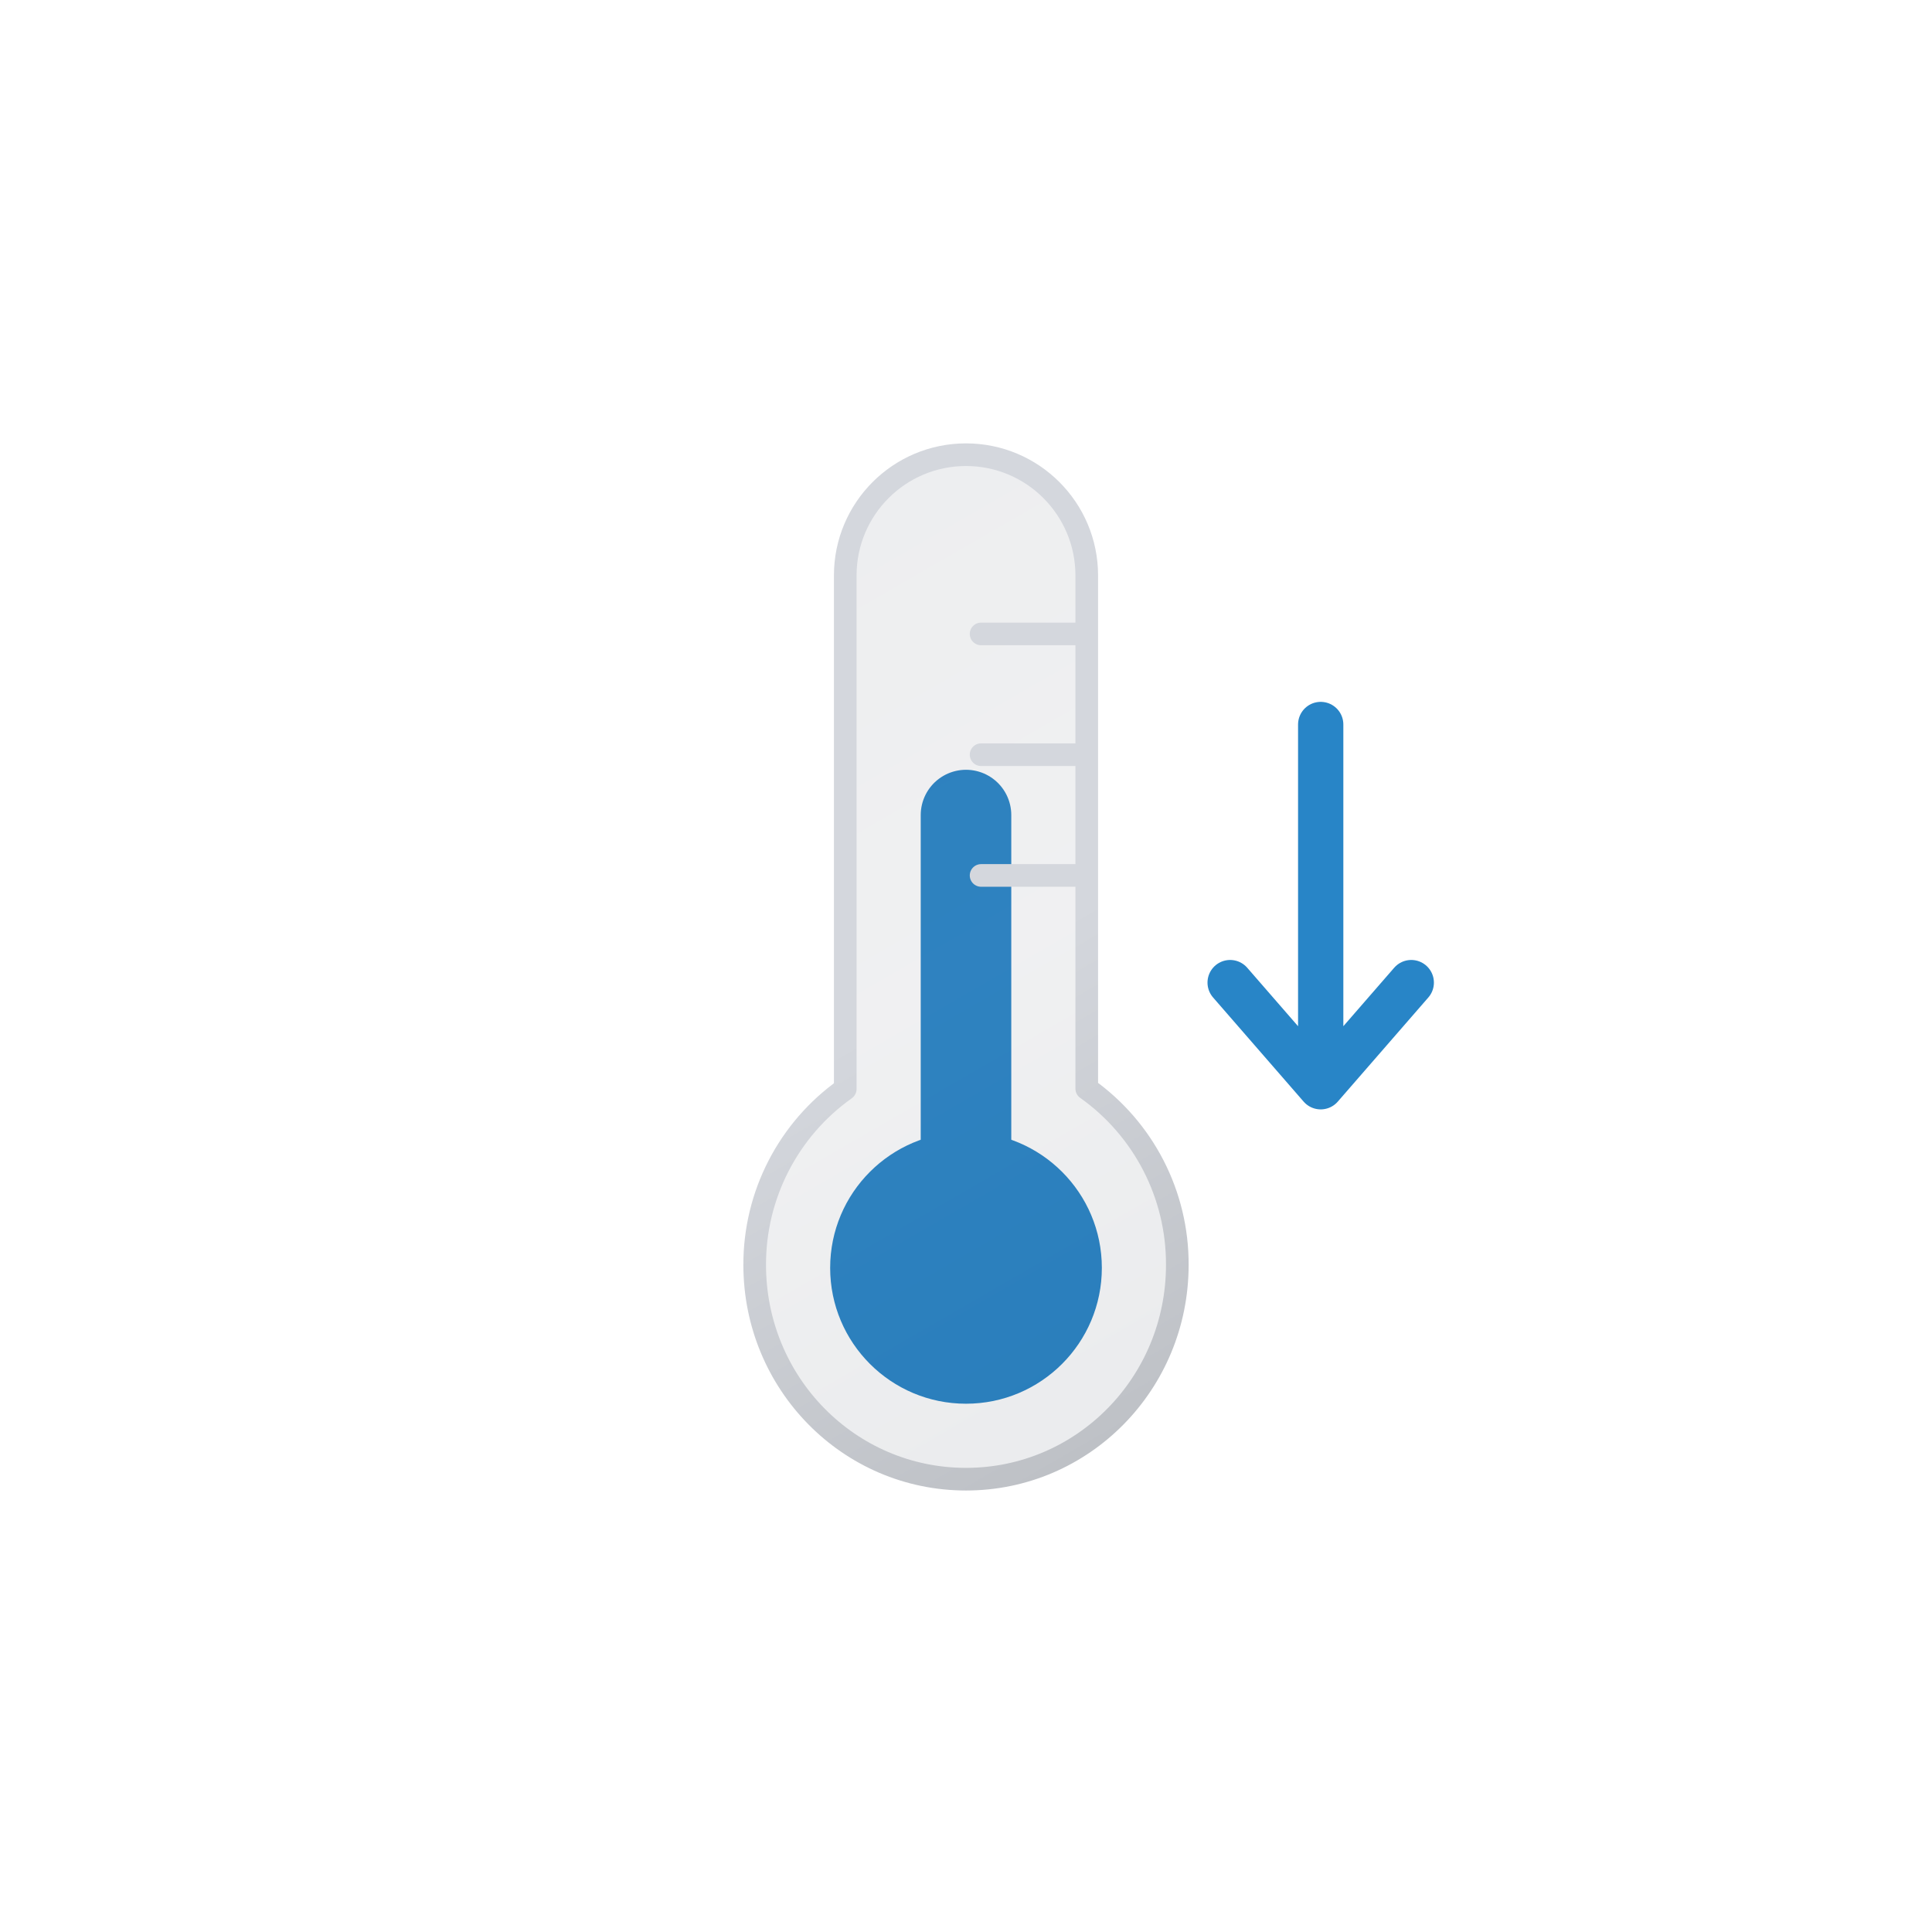
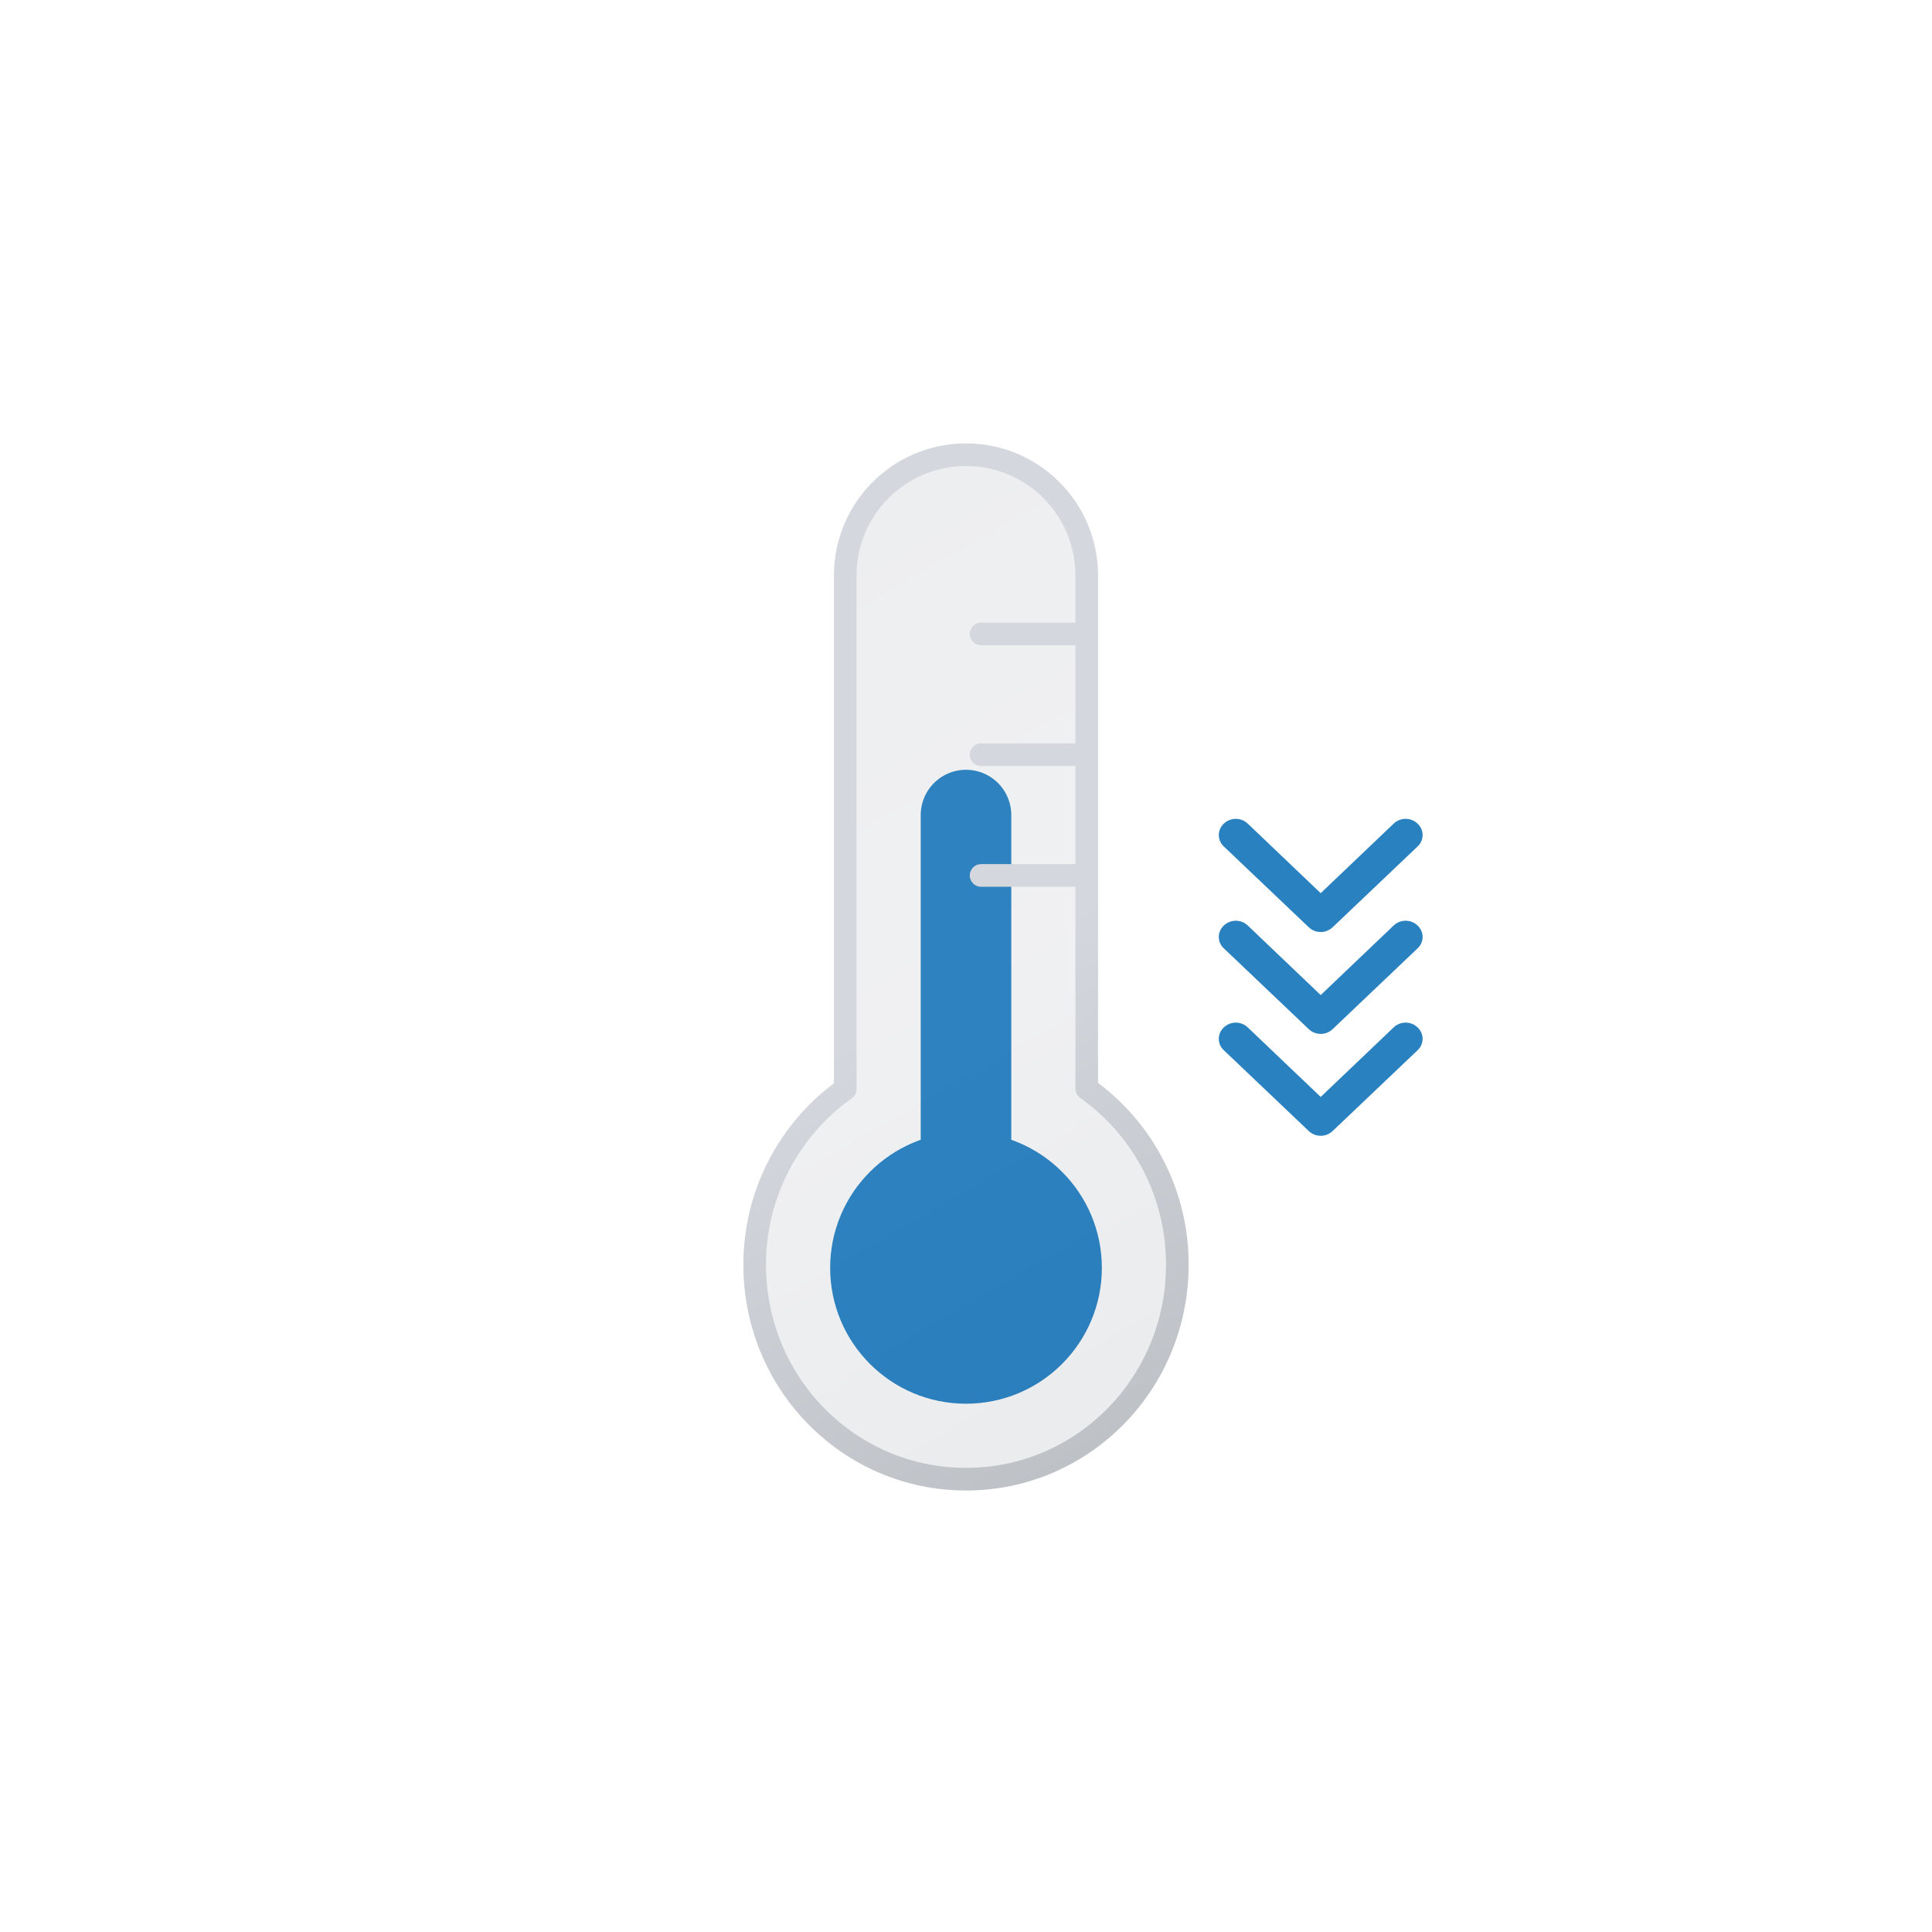
<svg xmlns="http://www.w3.org/2000/svg" xmlns:xlink="http://www.w3.org/1999/xlink" viewBox="0 0 512 512">
  <defs>
    <symbol id="c" viewBox="0 0 72 168">
      <circle cx="36" cy="132" r="36" fill="#2885c7" />
      <path fill="none" stroke="#2885c7" stroke-linecap="round" stroke-miterlimit="10" stroke-width="24" d="M36 12v120" />
    </symbol>
    <symbol id="d" viewBox="0 0 118 278">
      <path fill="url(#a)" stroke="url(#b)" stroke-linecap="round" stroke-linejoin="round" stroke-width="6" d="M115 218.2c0 31.4-25 56.8-56 56.8S3 249.6 3 218.2a57 57 0 0124-46.6V35.5a32 32 0 1164 0v136a57 57 0 0124 46.7ZM63 83h28M63 51h28m-28 64h28" />
    </symbol>
    <symbol id="e" viewBox="0 0 118 278">
      <use xlink:href="#c" width="72" height="168" transform="translate(23 87)" />
      <use xlink:href="#d" width="118" height="278" />
    </symbol>
    <linearGradient id="a" x1="-7.2" x2="116.4" y1="36.3" y2="250.4" gradientUnits="userSpaceOnUse">
      <stop offset="0" stop-color="#515a69" stop-opacity=".1" />
      <stop offset=".5" stop-color="#6b7280" stop-opacity=".1" />
      <stop offset="1" stop-color="#384354" stop-opacity=".1" />
    </linearGradient>
    <linearGradient id="b" x1="-8.7" x2="117.9" y1="33.7" y2="253" gradientUnits="userSpaceOnUse">
      <stop offset="0" stop-color="#d4d7dd" />
      <stop offset=".5" stop-color="#d4d7dd" />
      <stop offset="1" stop-color="#bec1c6" />
    </linearGradient>
  </defs>
  <use xlink:href="#e" width="118" height="278" transform="translate(197 117)" />
-   <path fill="none" stroke="#2885c7" stroke-linecap="round" stroke-linejoin="round" stroke-width="12" d="M350 192v96l-24-27.6 24 27.6 24-27.6" />
+   <path fill="#2a81bf" d="M372.5 271a4.6 4.6 0 00-3.2 1.3L350 290.7l-19.3-18.4a4.6 4.6 0 00-6.4 0 4.1 4.1 0 000 6l22.5 21.4a4.6 4.6 0 006.4 0l22.5-21.4a4.1 4.1 0 000-6 4.6 4.6 0 00-3.2-1.3Z" />
+   <path fill="#2a81bf" d="M372.5 244a4.6 4.6 0 00-3.2 1.3L350 263.7l-19.3-18.4a4.6 4.6 0 00-6.4 0 4.1 4.1 0 000 6l22.5 21.4a4.6 4.6 0 006.4 0l22.5-21.4a4.1 4.1 0 000-6 4.6 4.6 0 00-3.2-1.3Z" />
+   <path fill="#2a81bf" d="M372.5 217a4.6 4.6 0 00-3.2 1.3L350 236.7l-19.3-18.4a4.6 4.6 0 00-6.4 0 4.1 4.1 0 000 6l22.5 21.4a4.6 4.6 0 006.4 0l22.5-21.4a4.1 4.1 0 000-6 4.6 4.6 0 00-3.2-1.3Z" />
</svg>
